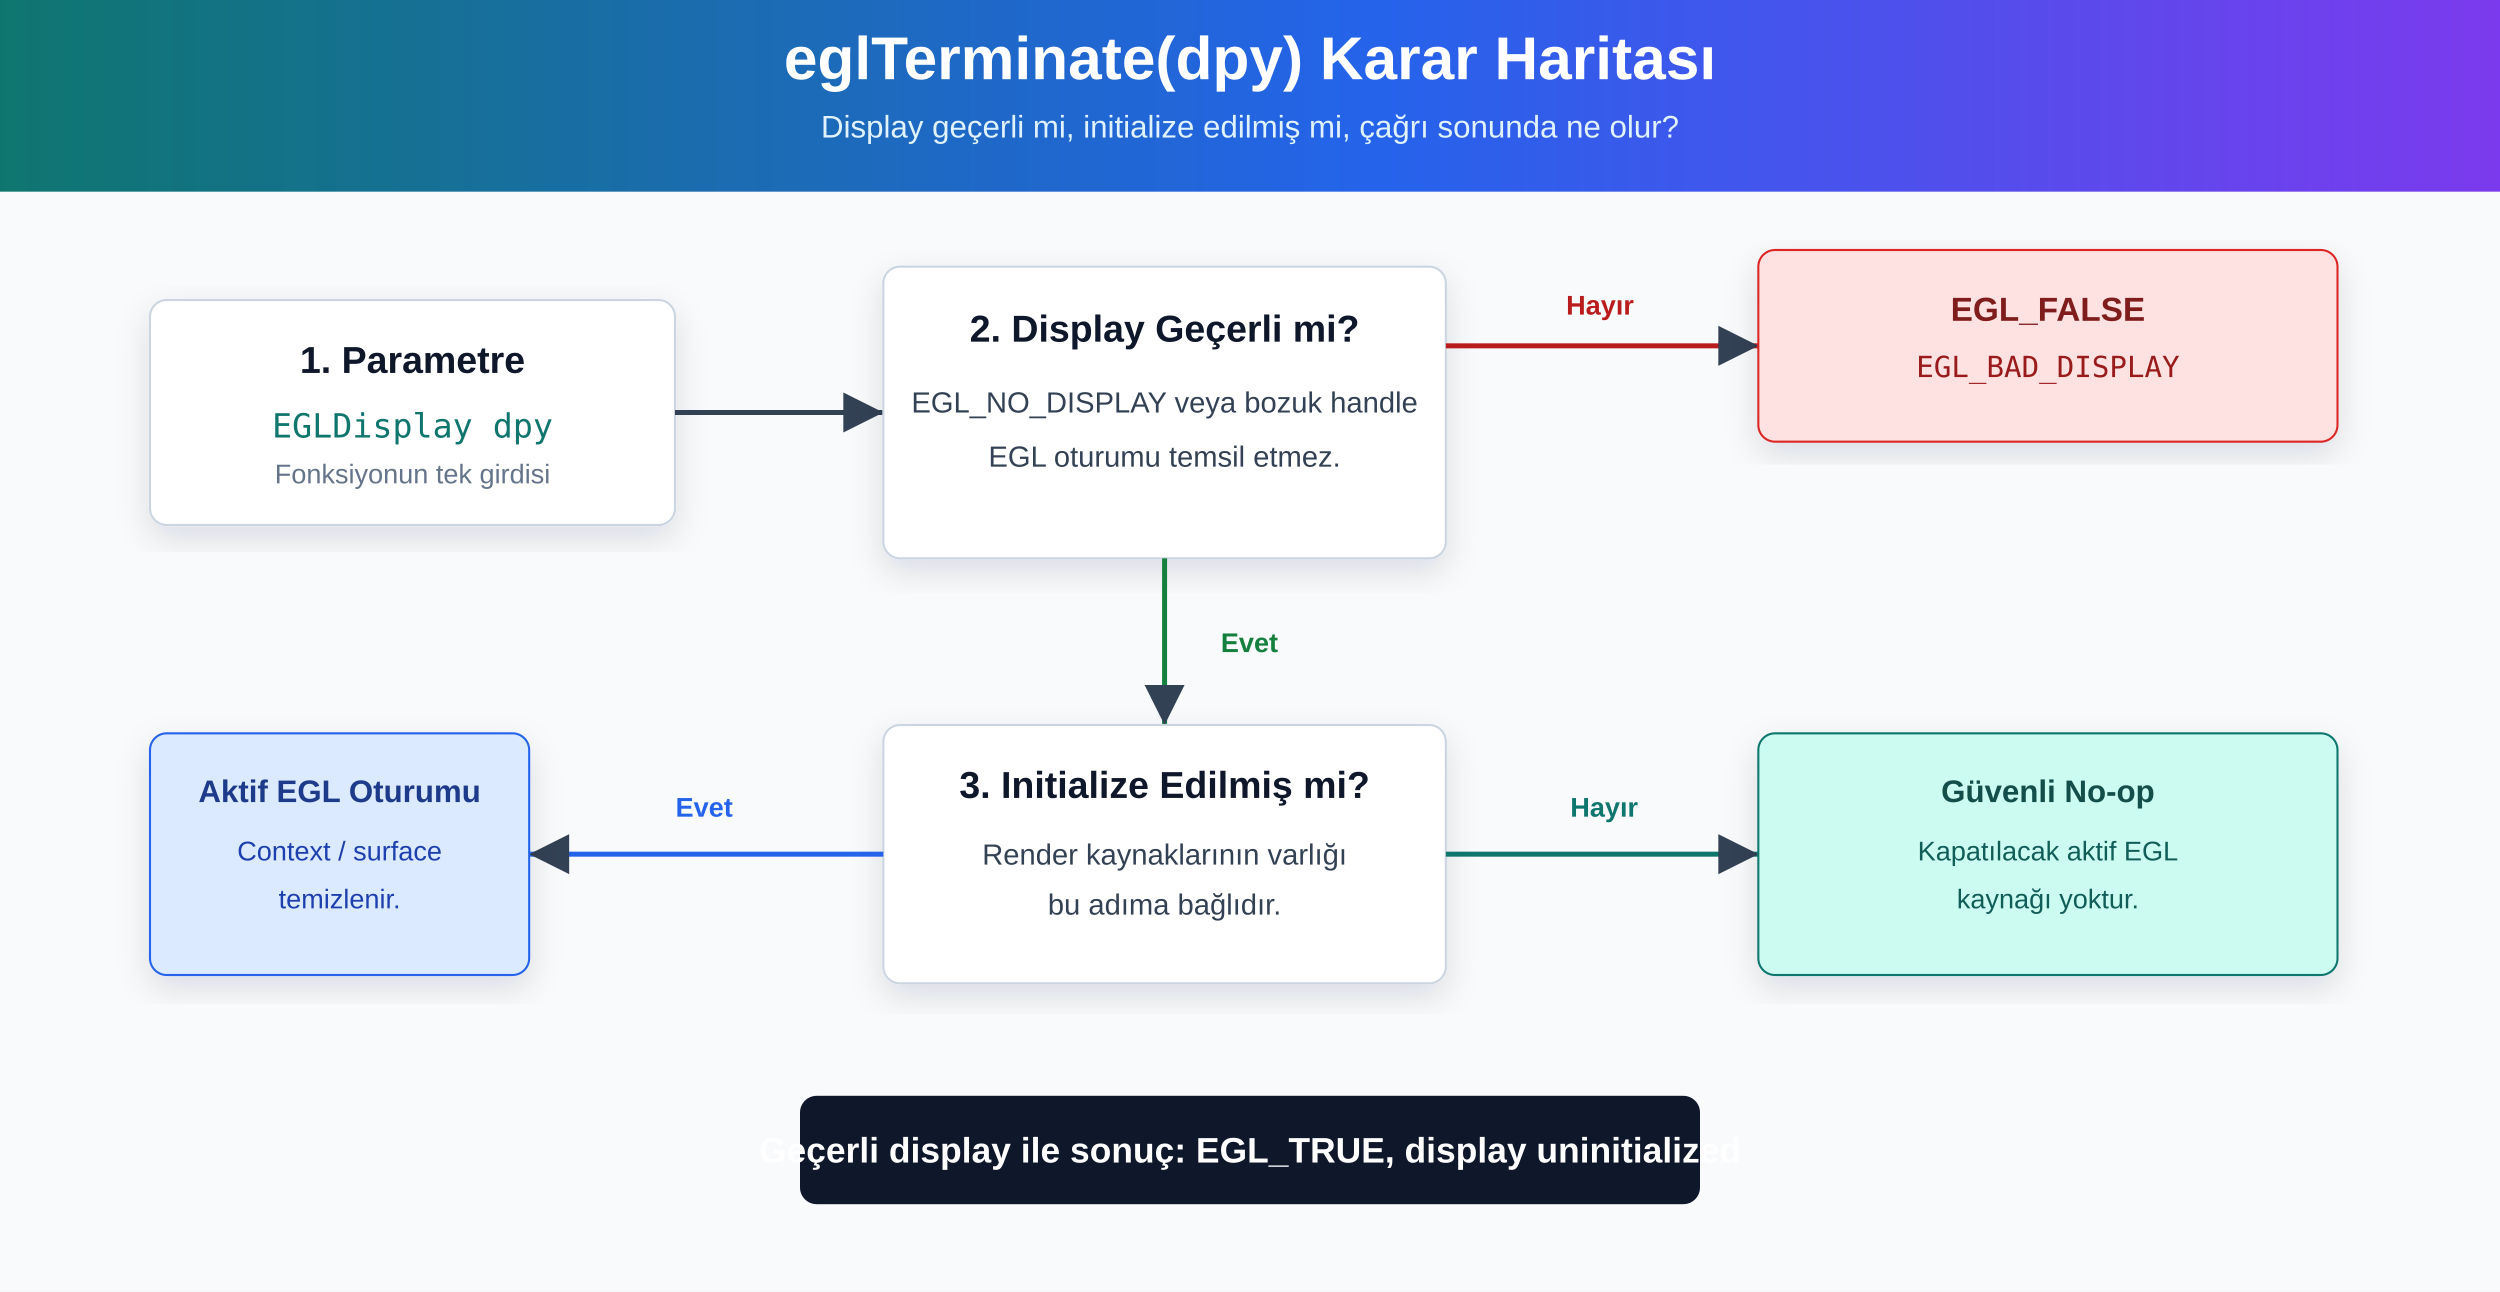
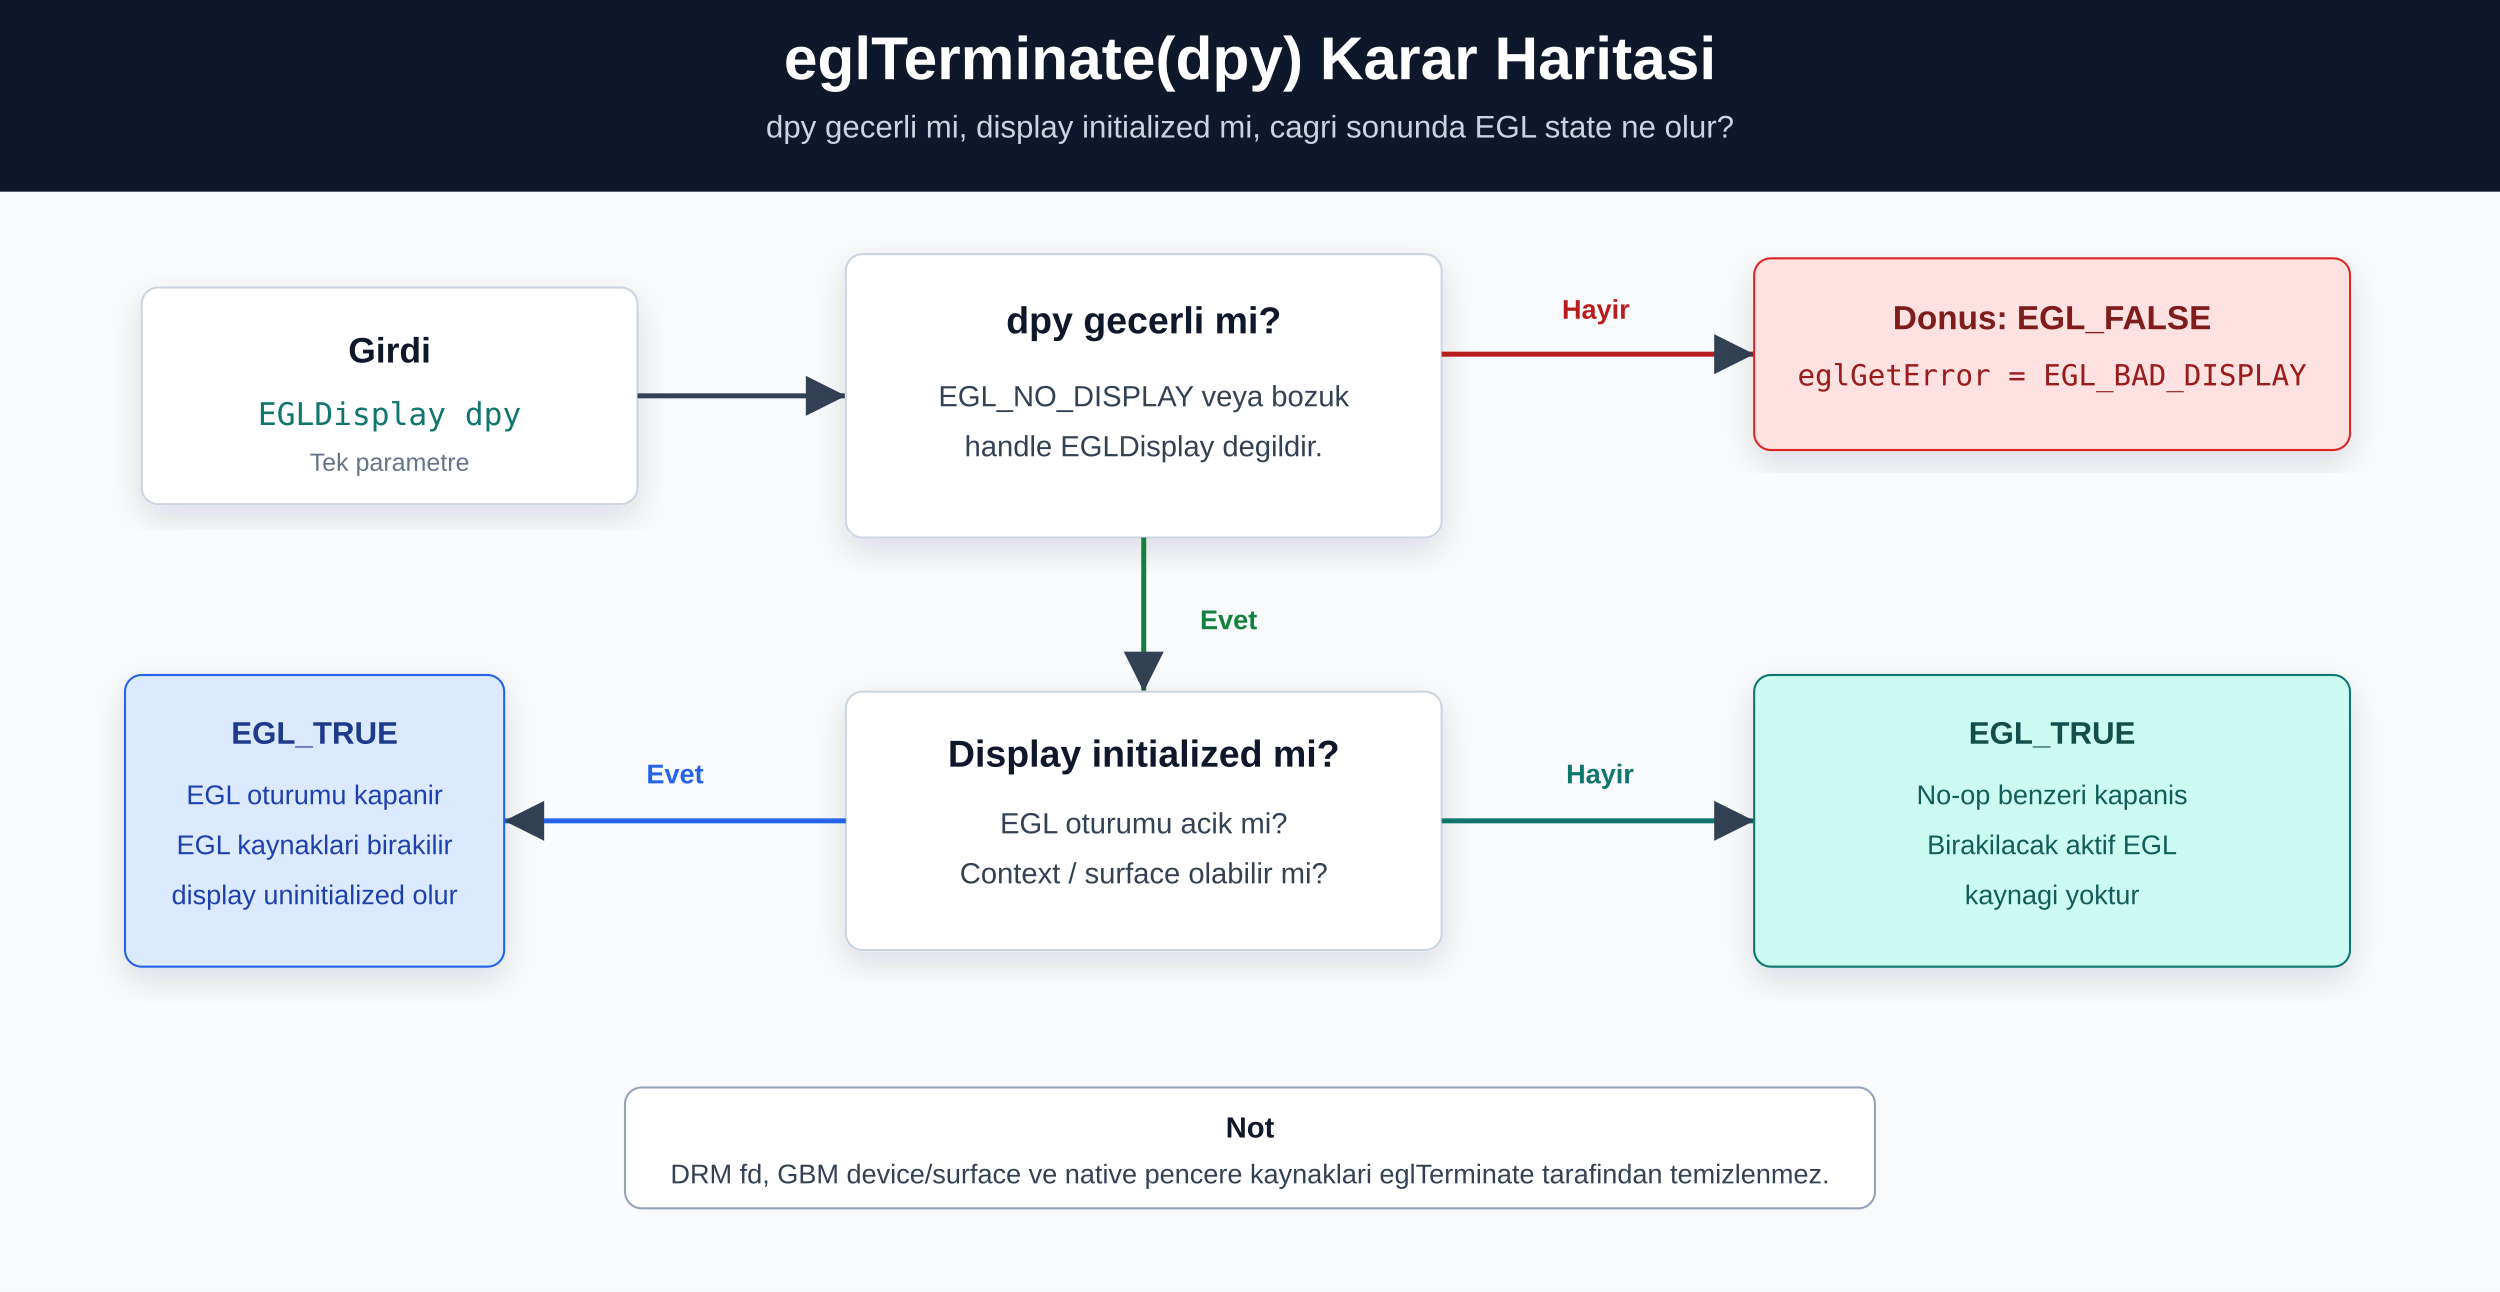
<svg xmlns="http://www.w3.org/2000/svg" width="1200" height="620" viewBox="0 0 1200 620" role="img" aria-labelledby="title desc">
  <defs>
    <marker id="arrow" markerWidth="12" markerHeight="12" refX="10" refY="6" orient="auto" markerUnits="strokeWidth">
      <path d="M2,2 L10,6 L2,10 Z" fill="#334155" />
    </marker>
    <filter id="shadow" x="-12%" y="-12%" width="124%" height="124%">
      <feDropShadow dx="0" dy="6" stdDeviation="8" flood-color="#0f172a" flood-opacity="0.12" />
    </filter>
-     <linearGradient id="header" x1="0" y1="0" x2="1" y2="0">
-       <stop offset="0" stop-color="#0f766e" />
-       <stop offset="0.55" stop-color="#2563eb" />
-       <stop offset="1" stop-color="#7c3aed" />
-     </linearGradient>
  </defs>
  <rect width="1200" height="620" fill="#f8fafc" />
-   <rect x="0" y="0" width="1200" height="92" fill="url(#header)" />
-   <text x="600" y="38" text-anchor="middle" font-family="Segoe UI, Arial, sans-serif" font-size="29" font-weight="700" fill="#ffffff">eglTerminate(dpy) Karar Haritası</text>
-   <text x="600" y="66" text-anchor="middle" font-family="Segoe UI, Arial, sans-serif" font-size="15" fill="#e0f2fe">Display geçerli mi, initialize edilmiş mi, çağrı sonunda ne olur?</text>
-   <rect x="72" y="144" width="252" height="108" rx="8" fill="#ffffff" stroke="#cbd5e1" filter="url(#shadow)" />
-   <text x="198" y="179" text-anchor="middle" font-family="Segoe UI, Arial, sans-serif" font-size="18" font-weight="700" fill="#0f172a">1. Parametre</text>
-   <text x="198" y="210" text-anchor="middle" font-family="Consolas, Menlo, monospace" font-size="16" fill="#0f766e">EGLDisplay dpy</text>
-   <text x="198" y="232" text-anchor="middle" font-family="Segoe UI, Arial, sans-serif" font-size="13" fill="#64748b">Fonksiyonun tek girdisi</text>
-   <line x1="324" y1="198" x2="424" y2="198" stroke="#334155" stroke-width="2.4" marker-end="url(#arrow)" />
-   <rect x="424" y="128" width="270" height="140" rx="8" fill="#ffffff" stroke="#cbd5e1" filter="url(#shadow)" />
-   <text x="559" y="164" text-anchor="middle" font-family="Segoe UI, Arial, sans-serif" font-size="18" font-weight="700" fill="#0f172a">2. Display Geçerli mi?</text>
-   <text x="559" y="198" text-anchor="middle" font-family="Segoe UI, Arial, sans-serif" font-size="14" fill="#334155">EGL_NO_DISPLAY veya bozuk handle</text>
-   <text x="559" y="224" text-anchor="middle" font-family="Segoe UI, Arial, sans-serif" font-size="14" fill="#334155">EGL oturumu temsil etmez.</text>
-   <line x1="694" y1="166" x2="844" y2="166" stroke="#b91c1c" stroke-width="2.4" marker-end="url(#arrow)" />
-   <text x="768" y="151" text-anchor="middle" font-family="Segoe UI, Arial, sans-serif" font-size="13" font-weight="700" fill="#b91c1c">Hayır</text>
-   <rect x="844" y="120" width="278" height="92" rx="8" fill="#fee2e2" stroke="#dc2626" filter="url(#shadow)" />
-   <text x="983" y="154" text-anchor="middle" font-family="Segoe UI, Arial, sans-serif" font-size="16" font-weight="700" fill="#7f1d1d">EGL_FALSE</text>
-   <text x="983" y="181" text-anchor="middle" font-family="Consolas, Menlo, monospace" font-size="14" fill="#991b1b">EGL_BAD_DISPLAY</text>
-   <line x1="559" y1="268" x2="559" y2="348" stroke="#15803d" stroke-width="2.4" marker-end="url(#arrow)" />
-   <text x="586" y="313" font-family="Segoe UI, Arial, sans-serif" font-size="13" font-weight="700" fill="#15803d">Evet</text>
-   <rect x="424" y="348" width="270" height="124" rx="8" fill="#ffffff" stroke="#cbd5e1" filter="url(#shadow)" />
-   <text x="559" y="383" text-anchor="middle" font-family="Segoe UI, Arial, sans-serif" font-size="18" font-weight="700" fill="#0f172a">3. Initialize Edilmiş mi?</text>
-   <text x="559" y="415" text-anchor="middle" font-family="Segoe UI, Arial, sans-serif" font-size="14" fill="#334155">Render kaynaklarının varlığı</text>
-   <text x="559" y="439" text-anchor="middle" font-family="Segoe UI, Arial, sans-serif" font-size="14" fill="#334155">bu adıma bağlıdır.</text>
-   <line x1="424" y1="410" x2="254" y2="410" stroke="#2563eb" stroke-width="2.4" marker-end="url(#arrow)" />
-   <text x="338" y="392" text-anchor="middle" font-family="Segoe UI, Arial, sans-serif" font-size="13" font-weight="700" fill="#2563eb">Evet</text>
-   <rect x="72" y="352" width="182" height="116" rx="8" fill="#dbeafe" stroke="#2563eb" filter="url(#shadow)" />
-   <text x="163" y="385" text-anchor="middle" font-family="Segoe UI, Arial, sans-serif" font-size="15" font-weight="700" fill="#1e3a8a">Aktif EGL Oturumu</text>
-   <text x="163" y="413" text-anchor="middle" font-family="Segoe UI, Arial, sans-serif" font-size="13" fill="#1e40af">Context / surface</text>
-   <text x="163" y="436" text-anchor="middle" font-family="Segoe UI, Arial, sans-serif" font-size="13" fill="#1e40af">temizlenir.</text>
-   <line x1="694" y1="410" x2="844" y2="410" stroke="#0f766e" stroke-width="2.4" marker-end="url(#arrow)" />
-   <text x="770" y="392" text-anchor="middle" font-family="Segoe UI, Arial, sans-serif" font-size="13" font-weight="700" fill="#0f766e">Hayır</text>
-   <rect x="844" y="352" width="278" height="116" rx="8" fill="#ccfbf1" stroke="#0f766e" filter="url(#shadow)" />
-   <text x="983" y="385" text-anchor="middle" font-family="Segoe UI, Arial, sans-serif" font-size="15" font-weight="700" fill="#134e4a">Güvenli No-op</text>
-   <text x="983" y="413" text-anchor="middle" font-family="Segoe UI, Arial, sans-serif" font-size="13" fill="#115e59">Kapatılacak aktif EGL</text>
-   <text x="983" y="436" text-anchor="middle" font-family="Segoe UI, Arial, sans-serif" font-size="13" fill="#115e59">kaynağı yoktur.</text>
-   <rect x="384" y="526" width="432" height="52" rx="8" fill="#0f172a" />
-   <text x="600" y="558" text-anchor="middle" font-family="Segoe UI, Arial, sans-serif" font-size="17" font-weight="700" fill="#ffffff">Geçerli display ile sonuç: EGL_TRUE, display uninitialized</text>
+   <rect x="0" y="0" width="1200" height="92" fill="#0f172a" />
+   <text x="600" y="38" text-anchor="middle" font-family="Segoe UI, Arial, sans-serif" font-size="29" font-weight="700" fill="#ffffff">eglTerminate(dpy) Karar Haritasi</text>
+   <text x="600" y="66" text-anchor="middle" font-family="Segoe UI, Arial, sans-serif" font-size="15" fill="#cbd5e1">dpy gecerli mi, display initialized mi, cagri sonunda EGL state ne olur?</text>
+   <rect x="68" y="138" width="238" height="104" rx="8" fill="#ffffff" stroke="#cbd5e1" filter="url(#shadow)" />
+   <text x="187" y="174" text-anchor="middle" font-family="Segoe UI, Arial, sans-serif" font-size="17" font-weight="700" fill="#0f172a">Girdi</text>
+   <text x="187" y="204" text-anchor="middle" font-family="Consolas, Menlo, monospace" font-size="15" fill="#0f766e">EGLDisplay dpy</text>
+   <text x="187" y="226" text-anchor="middle" font-family="Segoe UI, Arial, sans-serif" font-size="12" fill="#64748b">Tek parametre</text>
+   <line x1="306" y1="190" x2="406" y2="190" stroke="#334155" stroke-width="2.4" marker-end="url(#arrow)" />
+   <rect x="406" y="122" width="286" height="136" rx="8" fill="#ffffff" stroke="#cbd5e1" filter="url(#shadow)" />
+   <text x="549" y="160" text-anchor="middle" font-family="Segoe UI, Arial, sans-serif" font-size="18" font-weight="700" fill="#0f172a">dpy gecerli mi?</text>
+   <text x="549" y="195" text-anchor="middle" font-family="Segoe UI, Arial, sans-serif" font-size="14" fill="#334155">EGL_NO_DISPLAY veya bozuk</text>
+   <text x="549" y="219" text-anchor="middle" font-family="Segoe UI, Arial, sans-serif" font-size="14" fill="#334155">handle EGLDisplay degildir.</text>
+   <line x1="692" y1="170" x2="842" y2="170" stroke="#b91c1c" stroke-width="2.4" marker-end="url(#arrow)" />
+   <text x="766" y="153" text-anchor="middle" font-family="Segoe UI, Arial, sans-serif" font-size="13" font-weight="700" fill="#b91c1c">Hayir</text>
+   <rect x="842" y="124" width="286" height="92" rx="8" fill="#fee2e2" stroke="#dc2626" filter="url(#shadow)" />
+   <text x="985" y="158" text-anchor="middle" font-family="Segoe UI, Arial, sans-serif" font-size="16" font-weight="700" fill="#7f1d1d">Donus: EGL_FALSE</text>
+   <text x="985" y="185" text-anchor="middle" font-family="Consolas, Menlo, monospace" font-size="14" fill="#991b1b">eglGetError = EGL_BAD_DISPLAY</text>
+   <line x1="549" y1="258" x2="549" y2="332" stroke="#15803d" stroke-width="2.4" marker-end="url(#arrow)" />
+   <text x="576" y="302" font-family="Segoe UI, Arial, sans-serif" font-size="13" font-weight="700" fill="#15803d">Evet</text>
+   <rect x="406" y="332" width="286" height="124" rx="8" fill="#ffffff" stroke="#cbd5e1" filter="url(#shadow)" />
+   <text x="549" y="368" text-anchor="middle" font-family="Segoe UI, Arial, sans-serif" font-size="18" font-weight="700" fill="#0f172a">Display initialized mi?</text>
+   <text x="549" y="400" text-anchor="middle" font-family="Segoe UI, Arial, sans-serif" font-size="14" fill="#334155">EGL oturumu acik mi?</text>
+   <text x="549" y="424" text-anchor="middle" font-family="Segoe UI, Arial, sans-serif" font-size="14" fill="#334155">Context / surface olabilir mi?</text>
+   <line x1="406" y1="394" x2="242" y2="394" stroke="#2563eb" stroke-width="2.4" marker-end="url(#arrow)" />
+   <text x="324" y="376" text-anchor="middle" font-family="Segoe UI, Arial, sans-serif" font-size="13" font-weight="700" fill="#2563eb">Evet</text>
+   <rect x="60" y="324" width="182" height="140" rx="8" fill="#dbeafe" stroke="#2563eb" filter="url(#shadow)" />
+   <text x="151" y="357" text-anchor="middle" font-family="Segoe UI, Arial, sans-serif" font-size="15" font-weight="700" fill="#1e3a8a">EGL_TRUE</text>
+   <text x="151" y="386" text-anchor="middle" font-family="Segoe UI, Arial, sans-serif" font-size="13" fill="#1e40af">EGL oturumu kapanir</text>
+   <text x="151" y="410" text-anchor="middle" font-family="Segoe UI, Arial, sans-serif" font-size="13" fill="#1e40af">EGL kaynaklari birakilir</text>
+   <text x="151" y="434" text-anchor="middle" font-family="Segoe UI, Arial, sans-serif" font-size="13" fill="#1e40af">display uninitialized olur</text>
+   <line x1="692" y1="394" x2="842" y2="394" stroke="#0f766e" stroke-width="2.4" marker-end="url(#arrow)" />
+   <text x="768" y="376" text-anchor="middle" font-family="Segoe UI, Arial, sans-serif" font-size="13" font-weight="700" fill="#0f766e">Hayir</text>
+   <rect x="842" y="324" width="286" height="140" rx="8" fill="#ccfbf1" stroke="#0f766e" filter="url(#shadow)" />
+   <text x="985" y="357" text-anchor="middle" font-family="Segoe UI, Arial, sans-serif" font-size="15" font-weight="700" fill="#134e4a">EGL_TRUE</text>
+   <text x="985" y="386" text-anchor="middle" font-family="Segoe UI, Arial, sans-serif" font-size="13" fill="#115e59">No-op benzeri kapanis</text>
+   <text x="985" y="410" text-anchor="middle" font-family="Segoe UI, Arial, sans-serif" font-size="13" fill="#115e59">Birakilacak aktif EGL</text>
+   <text x="985" y="434" text-anchor="middle" font-family="Segoe UI, Arial, sans-serif" font-size="13" fill="#115e59">kaynagi yoktur</text>
+   <rect x="300" y="522" width="600" height="58" rx="8" fill="#ffffff" stroke="#94a3b8" />
+   <text x="600" y="546" text-anchor="middle" font-family="Segoe UI, Arial, sans-serif" font-size="14" font-weight="700" fill="#0f172a">Not</text>
+   <text x="600" y="568" text-anchor="middle" font-family="Segoe UI, Arial, sans-serif" font-size="13" fill="#334155">DRM fd, GBM device/surface ve native pencere kaynaklari eglTerminate tarafindan temizlenmez.</text>
</svg>
